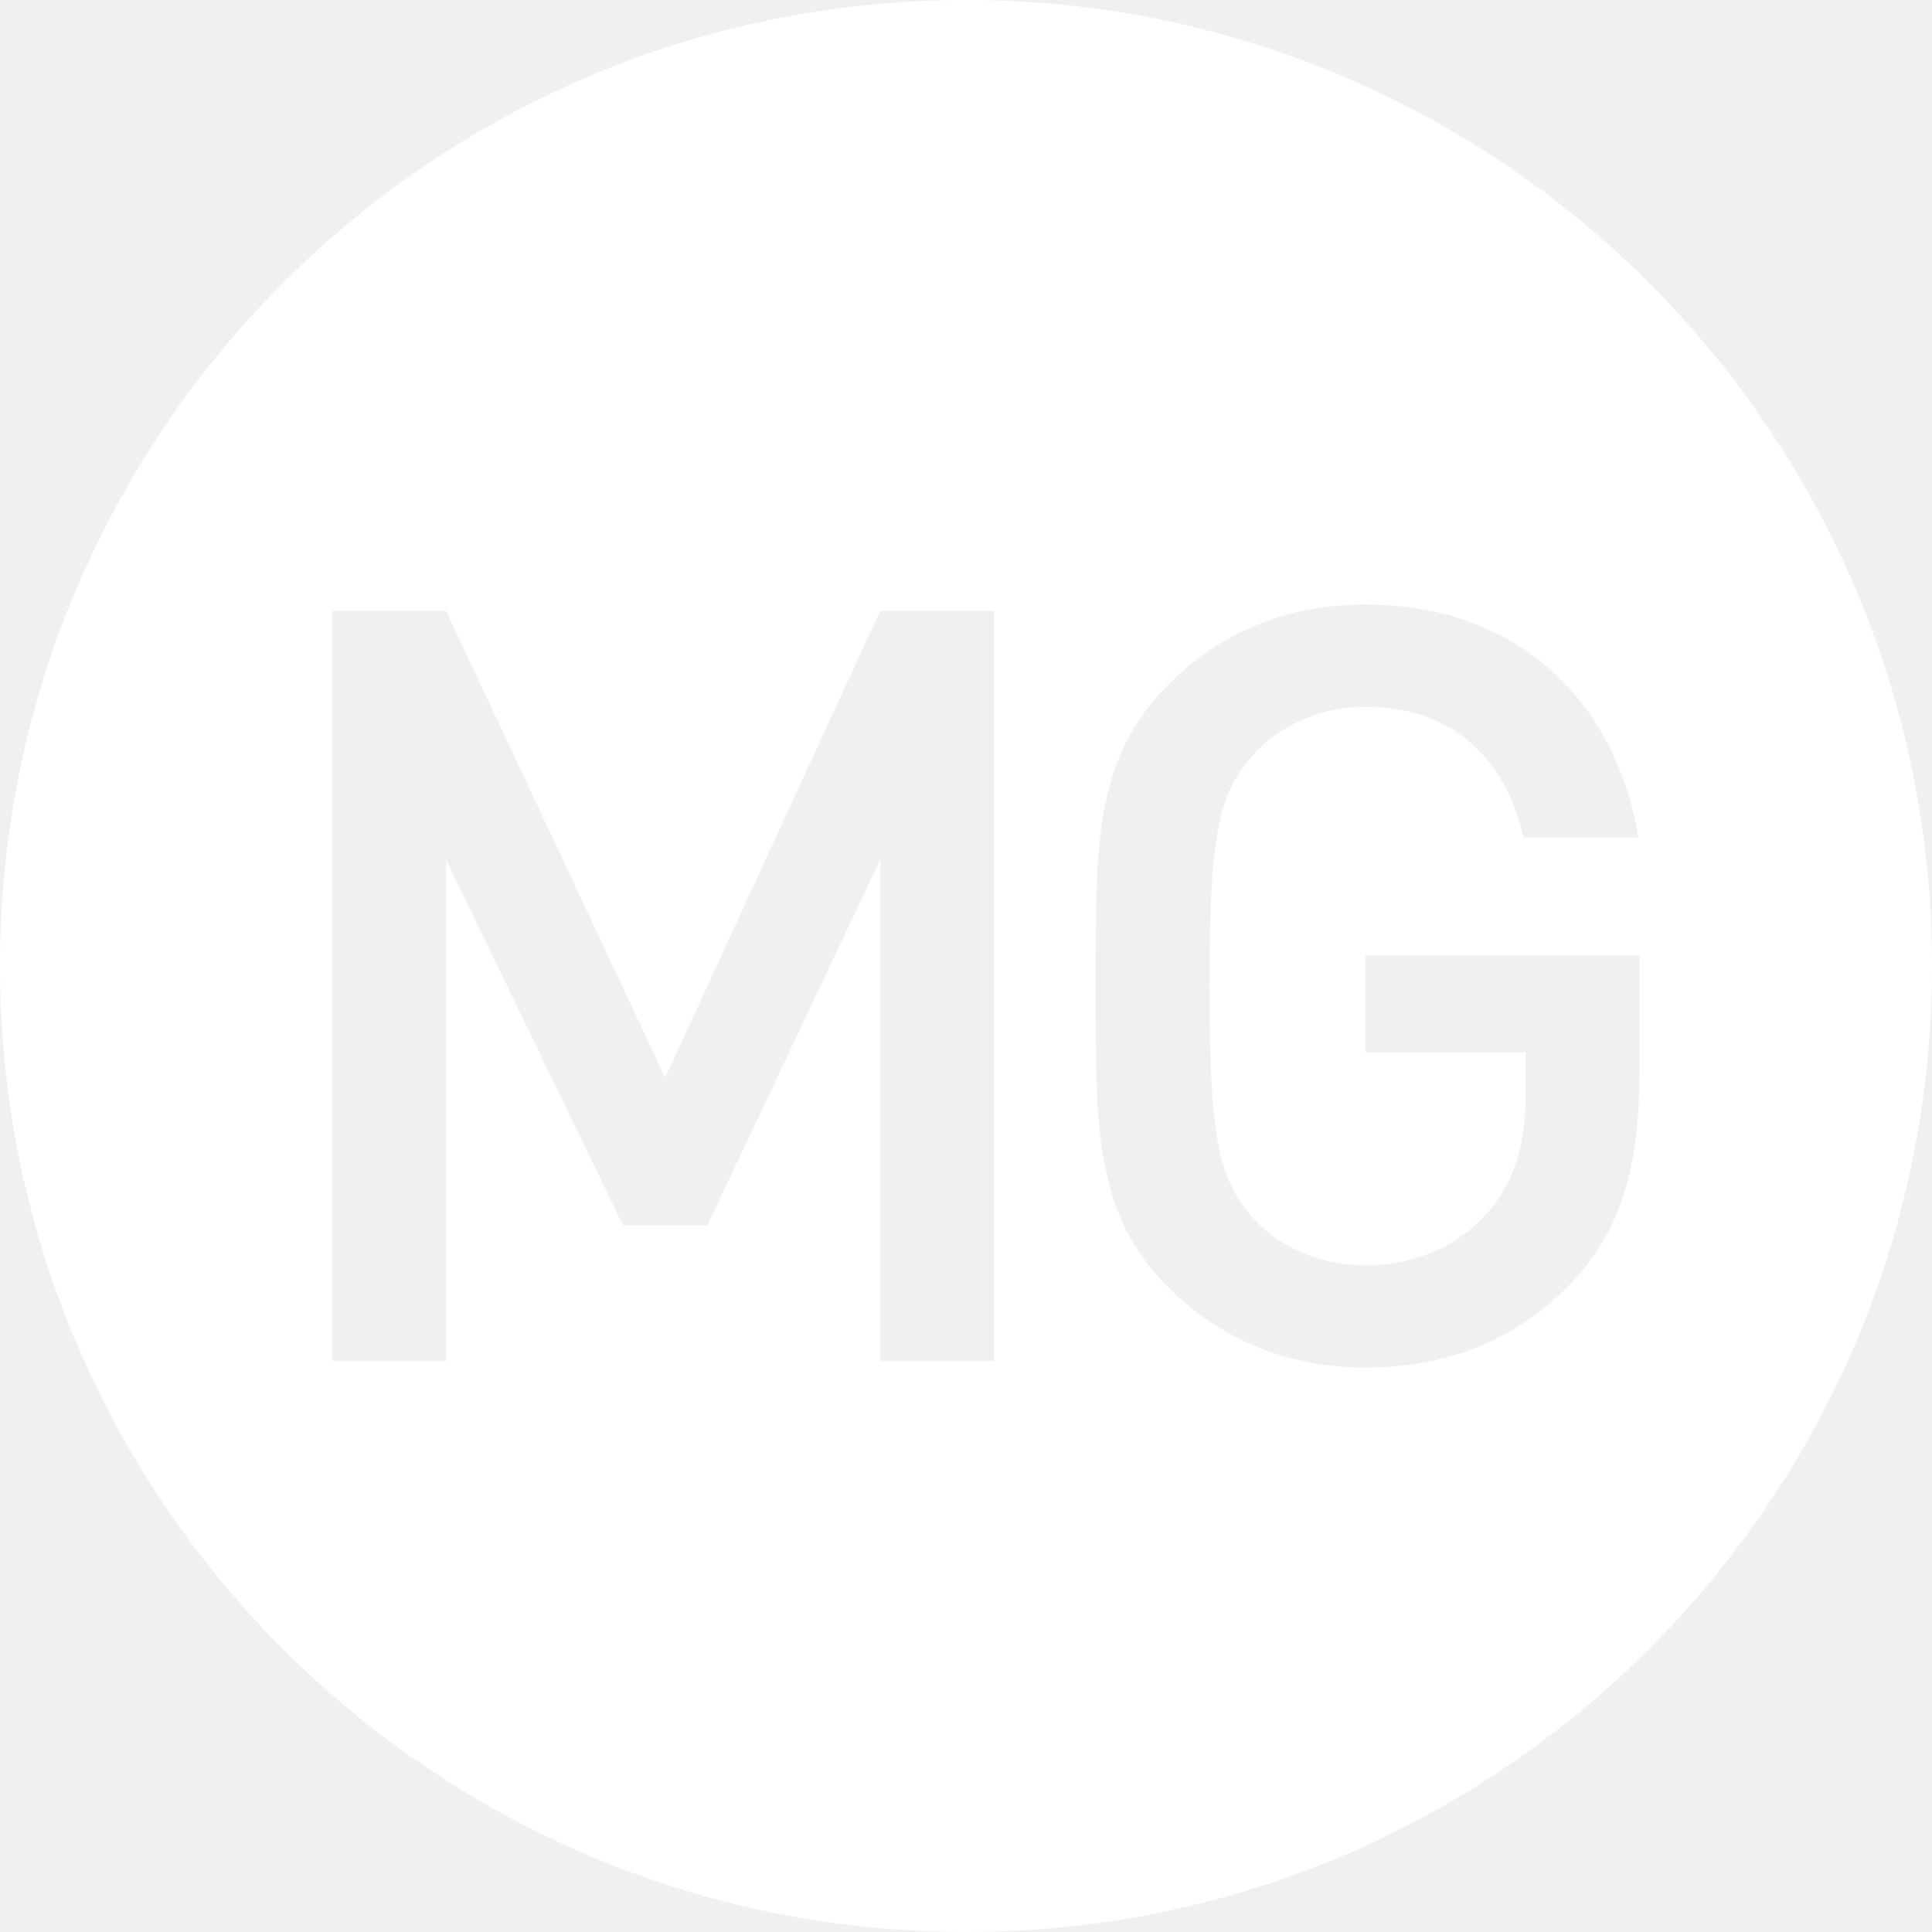
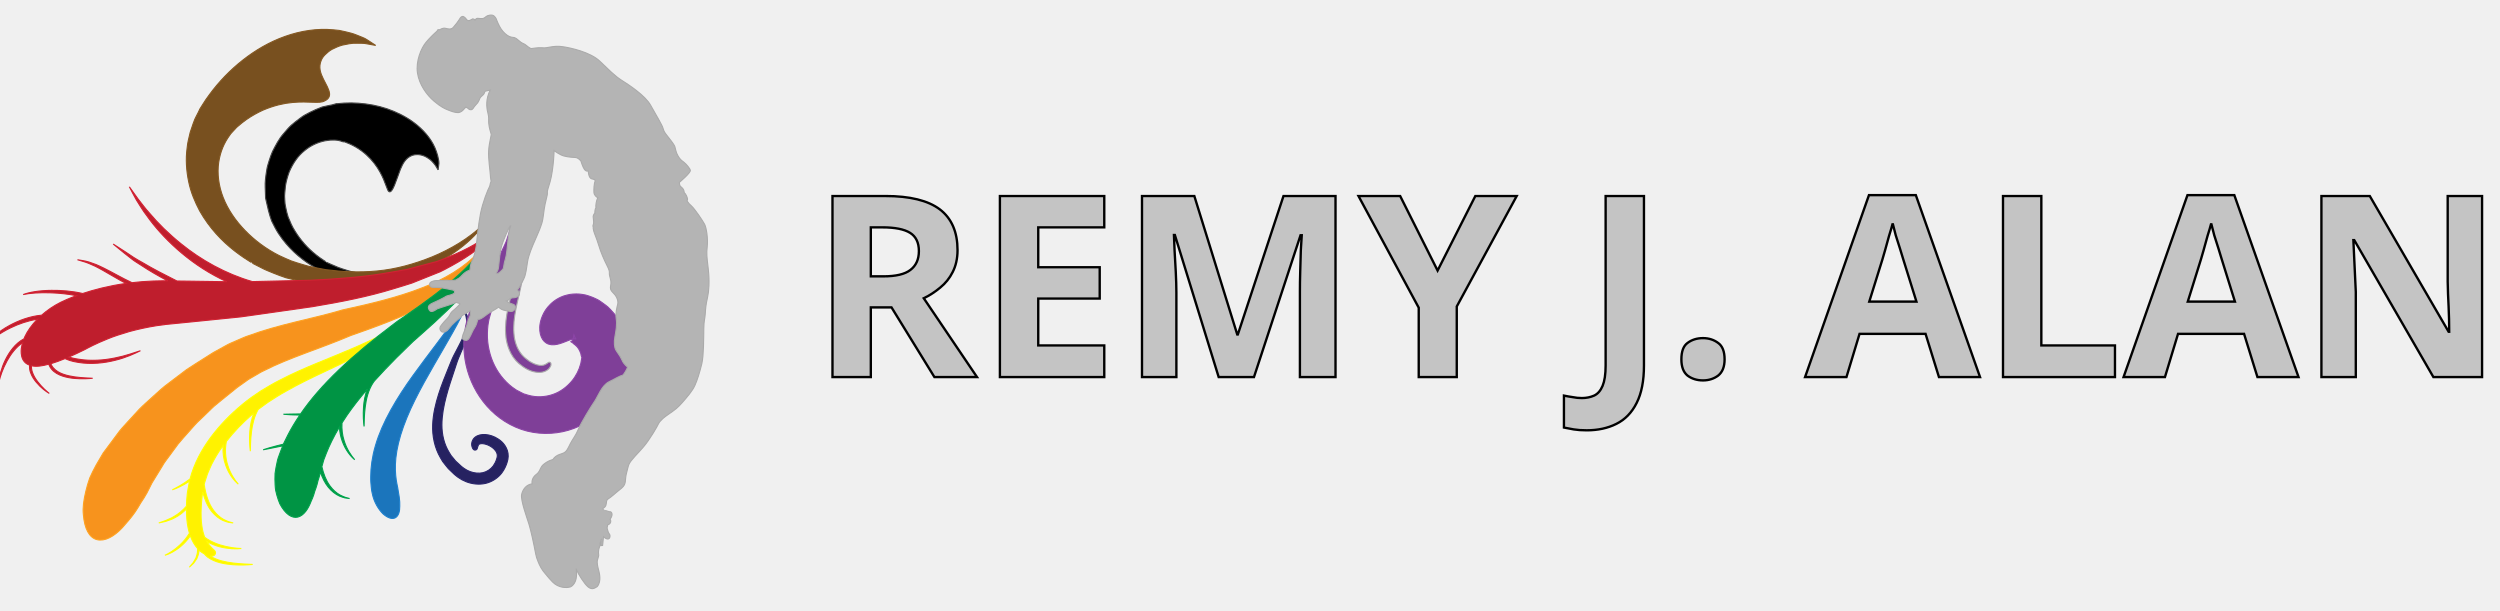
- <svg xmlns="http://www.w3.org/2000/svg" width="48px" height="48px" viewBox="137 220 132 132" version="1.1">
-   <defs />
-   <path d="M203,352 C166.549,352 137,322.451 137,286 C137,249.549 166.549,220 203,220 C239.451,220 269,249.549 269,286 C269,322.451 239.451,352 203,352 Z M204.912,313 L204.912,261.736 L197.136,261.736 L182.448,293.632 L167.472,261.736 L159.696,261.736 L159.696,313 L167.472,313 L167.472,278.728 L179.568,303.712 L185.328,303.712 L197.136,278.728 L197.136,313 L204.912,313 Z M249.012,293.128 L249.012,285.28 L230.292,285.28 L230.292,291.904 L241.236,291.904 L241.236,294.784 C241.236,298.096 240.516,300.688 238.644,302.848 C236.628,305.152 233.676,306.448 230.292,306.448 C227.268,306.448 224.532,305.296 222.732,303.352 C220.212,300.616 219.636,297.664 219.636,287.368 C219.636,277.072 220.212,274.192 222.732,271.456 C224.532,269.512 227.268,268.288 230.292,268.288 C236.052,268.288 239.796,271.6 241.092,277.216 L248.94,277.216 C247.5,268.432 241.164,261.304 230.292,261.304 C224.82,261.304 220.356,263.248 216.828,266.776 C211.788,271.816 211.86,277.504 211.86,287.368 C211.86,297.232 211.788,302.92 216.828,307.96 C220.356,311.488 224.964,313.432 230.292,313.432 C235.692,313.432 240.516,311.704 244.404,307.6 C247.788,304 249.012,299.752 249.012,293.128 Z" id="logo" stroke="none" fill="#FFFFFF" fill-rule="evenodd" />
+ <svg xmlns="http://www.w3.org/2000/svg" width="172" height="42" version="1.1" viewBox="0 0 168.4 41.13">
+   <g transform="translate(-48.55 -62.64)">
+     <g stroke="#aaa" stroke-width=".075">
+       <g transform="matrix(1.312 0 0 1.312 -78.84 -21.82)" fill="#c4c4c4" font-family="'DM Sans'" letter-spacing="0px" word-spacing="0px">
+         <text x="138.661" y="83.738" font-size="13.03px" font-weight="500" stroke="#000000" stroke-width=".122" style="line-height:1.05" xml:space="preserve">
+           <tspan x="138.661" y="83.738" rotate="0 0 0 0 0 0 0 0 0 0 0 0 0" fill="#c4c4c4" font-family="'DM Sans'" font-size="13.03px" font-weight="bold" stroke="#000000" stroke-width=".122">REMY J. ALAN</tspan>
+         </text>
+         <text x="131.916" y="82.239" font-size="4.896px" stroke-width=".069" style="line-height:1.25" xml:space="preserve">
+           <tspan x="131.916" y="82.239" fill="#c4c4c4" stroke-width=".069" />
+         </text>
+       </g>
+       <g transform="translate(-35.25)">
+         <path d="m123.7 83.67c-0.011-0.022-0.018-0.042-0.023-0.061 4e-3 0.048 0.031 0.078 0.023 0.061" fill="#4c4d4f" stroke="none" />
+         <path d="m127.1 83.93c-0.028-0.002 0.108-0.029 0.318-0.221 0.209-0.19 0.33-0.309 0.496-0.474 0.165-0.166 0.51-0.499 0.597-0.529 0.086-0.03 0.333-0.13 0.484-0.104 0.151 0.026 0.433 0.003 0.507-0.017 0.074-0.019-8e-3 0.053-0.119 0.095-0.112 0.044-0.284 0.046-0.53 0.067-0.246 0.021-0.432 0.084-0.554 0.194-0.122 0.11-0.049 0.092-0.301 0.337-0.253 0.246-0.78 0.656-0.896 0.651" fill="#4c4d4f" stroke="none" />
+         <g>
+           <g stroke-width=".075">
+             <path d="m117.6 94.49c-0.269 0.356-0.675 0.619-1.113 0.72-0.44 0.096-0.894 0.042-1.292-0.113-0.1-0.04-0.194-0.089-0.29-0.134-0.089-0.055-0.181-0.109-0.267-0.168-0.087-0.069-0.156-0.115-0.255-0.204l-0.197-0.189-0.197-0.189-0.194-0.239-0.189-0.241-0.151-0.256c-0.401-0.684-0.55-1.48-0.522-2.214 0.029-0.737 0.2-1.424 0.399-2.059 0.202-0.637 0.443-1.224 0.668-1.78 0.056-0.138 0.112-0.275 0.167-0.41 0.03-0.072 0.048-0.125 0.088-0.21l0.092-0.194c0.13-0.264 0.261-0.501 0.382-0.735 0.244-0.464 0.436-0.906 0.485-1.335 0.047-0.427-0.07-0.822-0.248-1.121 0.221 0.266 0.402 0.661 0.404 1.129-3.6e-4 0.467-0.163 0.961-0.37 1.452-0.105 0.248-0.211 0.499-0.318 0.753l-0.078 0.199c-0.019 0.046-0.044 0.132-0.066 0.195-0.046 0.14-0.092 0.281-0.139 0.423-0.188 0.568-0.392 1.161-0.555 1.781-0.162 0.619-0.29 1.269-0.29 1.922 3.6e-4 0.652 0.15 1.3 0.492 1.854l0.128 0.208 0.151 0.181 0.149 0.183 0.2 0.184 0.2 0.186 0.175 0.133 0.199 0.121c0.07 0.03 0.139 0.066 0.209 0.093 0.284 0.106 0.587 0.133 0.864 0.072 0.274-0.069 0.515-0.225 0.688-0.449 0.112-0.168 0.168-0.259 0.239-0.487 0.05-0.142 0.05-0.244 0.019-0.35-0.057-0.211-0.259-0.39-0.444-0.497-0.189-0.112-0.376-0.16-0.512-0.174-0.14-0.009-0.204 0.015-0.239 0.031-0.035 0.02-0.071 0.07-0.084 0.128-0.016 0.056-0.036 0.09-0.044 0.141-0.023 0.089-0.066 0.114-0.116 0.127-0.049 0.013-0.1 0.012-0.163-0.054-0.03-0.026-0.068-0.105-0.091-0.206-0.023-0.097-0.035-0.267 0.088-0.461 0.064-0.092 0.161-0.176 0.275-0.23 0.113-0.052 0.237-0.081 0.367-0.09 0.257-0.012 0.54 0.038 0.839 0.184 0.286 0.15 0.644 0.385 0.818 0.884 0.086 0.243 0.078 0.552-0.014 0.804-0.045 0.171-0.184 0.485-0.347 0.699" fill="#262261" stroke="#2a256b" />
+             <path d="m117.7 75.62s-1e-3 0.112-3e-3 0.324c-7.1e-4 0.105-2e-3 0.236-3e-3 0.39-7e-4 0.077-1e-3 0.16-2e-3 0.248-4e-3 0.088-0.024 0.182-0.036 0.281-0.029 0.201-0.061 0.424-0.096 0.666-0.061 0.236-0.141 0.49-0.22 0.766-0.083 0.275-0.233 0.543-0.36 0.843-0.148 0.288-0.343 0.572-0.537 0.876-0.854 1.158-2.213 2.255-3.829 3.087-1.61 0.86-3.445 1.535-5.294 2.177l0.068-0.022c-2.03 0.866-4.125 1.484-5.829 2.359-0.223 0.098-0.413 0.229-0.616 0.342-0.197 0.12-0.407 0.221-0.579 0.358-0.179 0.128-0.357 0.255-0.534 0.381l-0.066 0.047-0.017 0.012c-0.018 0.012 0.021-0.015 0.015-0.011l-4e-3 0.004-9e-3 0.007-0.036 0.029-0.145 0.117-0.286 0.231c-0.376 0.307-0.762 0.608-1.107 0.902-0.303 0.293-0.598 0.578-0.884 0.854-0.292 0.259-0.547 0.567-0.798 0.85-0.247 0.286-0.498 0.547-0.712 0.817-0.203 0.276-0.396 0.538-0.578 0.786-0.181 0.247-0.363 0.469-0.489 0.704-0.278 0.454-0.511 0.836-0.693 1.132-0.153 0.315-0.267 0.54-0.336 0.665-0.131 0.239-0.273 0.466-0.422 0.68-0.127 0.224-0.256 0.439-0.396 0.638-0.277 0.399-0.596 0.741-0.856 1.044-0.555 0.59-1.174 0.927-1.696 0.794-0.522-0.133-0.843-0.743-0.916-1.684-0.055-0.475 0.028-1.003 0.167-1.58 0.07-0.288 0.154-0.588 0.263-0.891 0.129-0.291 0.276-0.589 0.44-0.886 0.085-0.156 0.245-0.427 0.468-0.797 0.254-0.342 0.582-0.782 0.972-1.306 0.185-0.266 0.428-0.515 0.674-0.788 0.248-0.27 0.512-0.557 0.789-0.859 0.286-0.29 0.612-0.567 0.937-0.868 0.329-0.297 0.659-0.611 1.059-0.898 0.386-0.292 0.784-0.594 1.193-0.904 0.399-0.267 0.8-0.512 1.214-0.777l0.311-0.197 0.157-0.099 0.04-0.025 0.039-0.026 0.023-0.013 0.092-0.052c0.246-0.136 0.495-0.273 0.745-0.411 0.248-0.147 0.51-0.242 0.768-0.359 0.26-0.108 0.519-0.237 0.783-0.32 2.114-0.776 4.268-1.128 6.227-1.705l0.069-0.023c1.886-0.41 3.709-0.844 5.308-1.464 1.609-0.596 2.953-1.439 3.873-2.404 0.898-0.979 1.341-2.055 1.494-2.814 0.024-0.095 0.055-0.184 0.07-0.271 0.012-0.087 0.022-0.169 0.032-0.246 0.021-0.152 0.038-0.282 0.051-0.387 0.028-0.21 0.043-0.321 0.043-0.321" fill="#f7931d" stroke="#ffa220" />
+             <path d="m117 73.33s0.062 0.086 0.178 0.249c0.12 0.161 0.287 0.4 0.485 0.724 0.199 0.322 0.423 0.725 0.625 1.222 0.108 0.245 0.183 0.523 0.274 0.813 0.059 0.298 0.145 0.611 0.162 0.949 0.048 0.337 0.028 0.689 0.023 1.057l-7.1e-4 0.035-0.014 0.072-0.013 0.065-0.025 0.13c-0.017 0.087-0.034 0.175-0.051 0.264-0.026 0.174-0.089 0.365-0.147 0.557-0.229 0.769-0.559 1.498-0.89 2.243-0.16 0.372-0.332 0.747-0.467 1.123-0.074 0.188-0.145 0.377-0.196 0.566l-0.086 0.284-0.045 0.155-0.043 0.156c-0.07 0.225-0.078 0.371-0.112 0.551-0.017 0.189-0.042 0.376-0.038 0.566-6e-3 0.378 0.028 0.758 0.116 1.124 0.162 0.734 0.505 1.414 0.974 1.945 0.234 0.265 0.493 0.502 0.782 0.688l0.105 0.072 0.026 0.018 0.013 0.009c0.019 0.012-0.145-0.096-0.071-0.048l9e-3 0.005 0.072 0.038 0.287 0.148c0.047 0.024 0.098 0.052 0.141 0.071l0.097 0.026c0.064 0.018 0.125 0.037 0.186 0.059 0.581 0.17 1.173 0.125 1.68-0.049 0.513-0.175 0.941-0.513 1.255-0.88 0.316-0.371 0.511-0.783 0.609-1.164l0.02-0.071 0.01-0.035 5e-3 -0.017 2e-3 -0.009c-0.048 0.182-0.012 0.047-0.023 0.085l1e-3 -0.006c0.013-0.073 0.025-0.145 0.038-0.216 0.012-0.069 0.023-0.137 0.035-0.204-0.013-0.012-0.022-0.022-0.028-0.031-6e-3 -0.009-8e-3 -0.017-7e-3 -0.025-7.1e-4 -0.012-0.015-0.052-0.019-0.075-0.019-0.054-7e-3 -0.109-0.038-0.156-0.144-0.4-0.357-0.523-0.425-0.581-0.02-0.013-0.038-0.027-0.055-0.043l-0.025-0.025-0.012-0.014c0.036 0.02-0.082-0.047 0.081 0.046l-1e-3 -7.06e-4 -2e-3 -0.001-5e-3 -0.003-0.011-6e-3 -0.021-0.013c-0.053-0.032-0.108-0.066-0.164-0.101-9e-3 -0.005-0.037-0.024-0.03-0.018l0.019 0.011 0.021 0.009c6e-3 0.005 0.03-0.035 0.043-0.051 0.03-0.044 0.057-0.092 0.079-0.141 0.014-0.033 0.021-0.059 0.029-0.091 8e-3 -0.031 0.013-0.064 0.016-0.097l4e-3 -0.049 3e-3 -0.017c5e-3 -0.017 1e-3 -0.069 0-0.07 1e-3 0.012 4e-3 0.019 6e-3 0.022 8e-3 0.042 0.023 0.084 0.04 0.116 0.017 0.034 0.055 0.131 0.091 0.181l0.014 0.022-2e-3 -6e-3c-1e-3 -0.005-4e-3 -0.007-7e-3 -0.007l-0.02-0.009c-0.015-0.006-0.031-0.019-0.056-0.013-0.088-0.012-0.222 0.042-0.356 0.085-0.275 0.103-0.571 0.239-0.841 0.292-0.272 0.056-0.519 0.035-0.717-0.087-0.198-0.123-0.334-0.327-0.402-0.602-0.065-0.276-0.074-0.624 0.077-1.07 0.085-0.225 0.191-0.471 0.418-0.744 0.222-0.265 0.558-0.569 1.081-0.756 0.132-0.041 0.269-0.075 0.41-0.103 0.14-0.024 0.283-0.029 0.429-0.033 0.151-0.007 0.276 0.017 0.416 0.034 0.135 0.016 0.277 0.05 0.426 0.102 0.073 0.024 0.146 0.05 0.219 0.079l0.108 0.044 0.054 0.025c0.06 0.028 0.118 0.055 0.175 0.081l0.021 0.011 0.011 0.005 0.093 0.052 0.066 0.044 0.132 0.091c0.088 0.062 0.176 0.126 0.263 0.192 0.088 0.065 0.205 0.158 0.327 0.299 0.122 0.14 0.287 0.298 0.426 0.512 0.131 0.218 0.309 0.455 0.417 0.752 0.059 0.147 0.124 0.3 0.178 0.463 0.042 0.167 0.083 0.341 0.12 0.523 0.047 0.18 0.043 0.375 0.061 0.573 3e-3 0.103 0.014 0.192 9e-3 0.31-7e-3 0.123-0.018 0.249-0.032 0.375-0.014 0.126-0.032 0.254-0.053 0.382-0.019 0.069-0.039 0.139-0.059 0.211-0.02 0.069-0.04 0.139-0.06 0.21l-0.028 0.106-7e-3 0.018-0.014 0.035-0.028 0.07-0.057 0.142c-0.298 0.761-0.791 1.525-1.483 2.162-0.691 0.632-1.579 1.157-2.609 1.375-1.024 0.22-2.164 0.14-3.171-0.305-2.029-0.882-3.266-2.903-3.46-4.93-0.056-0.506-0.041-1.014 0.028-1.508 0.028-0.248 0.087-0.49 0.141-0.73 0.071-0.242 0.151-0.522 0.233-0.701l0.125-0.297 0.139-0.318c0.088-0.214 0.191-0.412 0.296-0.606 0.2-0.396 0.422-0.755 0.628-1.111 0.421-0.7 0.821-1.371 1.097-2.002 0.07-0.157 0.146-0.307 0.196-0.486 0.051-0.159 0.102-0.314 0.152-0.468 0.043-0.327 0.104-0.647 0.096-0.956 0.048-1.246-0.367-2.263-0.661-2.934-0.153-0.338-0.291-0.599-0.39-0.773-0.095-0.176-0.146-0.27-0.146-0.27" fill="#7f3f98" stroke="#8c45a7" />
+             <path d="m113.3 74.09c-0.061-0.11-0.122-0.213-0.182-0.308-0.066-0.098-0.164-0.199-0.242-0.284-0.079-0.091-0.169-0.148-0.252-0.203-0.085-0.052-0.16-0.105-0.242-0.136-0.324-0.134-0.6-0.123-0.814-0.056-0.441 0.16-0.644 0.543-0.808 0.938-0.305 0.8-0.525 1.613-0.76 1.517-0.14-0.045-0.214-0.616-0.629-1.353-0.206-0.365-0.497-0.77-0.905-1.137-0.204-0.185-0.437-0.36-0.701-0.515-0.132-0.075-0.274-0.155-0.422-0.217l-0.229-0.093-0.12-0.044-4e-3 -0.001c-0.017 0.004 0.031-0.01-0.038 0.008l-8e-3 -0.002-0.015-0.004-0.03-0.008-0.06-0.014c-0.537-0.228-1.669-0.114-2.526 0.599-0.452 0.351-0.804 0.873-1.052 1.46-0.106 0.291-0.195 0.605-0.247 0.922-0.019 0.157-0.034 0.317-0.046 0.48l-8e-3 0.123-3e-3 0.047-3.5e-4 0.008 1e-3 0.089 2e-3 0.046 0.01 0.185 0.013 0.187 5e-3 0.05 0.014 0.081 0.03 0.163c0.043 0.212 0.098 0.454 0.163 0.642 0.129 0.326 0.272 0.659 0.46 0.948 0.365 0.596 0.826 1.132 1.417 1.602 0.138 0.121 0.309 0.229 0.467 0.339l0.122 0.08 0.031 0.02c0.025 0.024-0.047-0.045 0.06 0.053l7e-3 0.003 0.015 0.007 0.059 0.027c0.078 0.035 0.157 0.07 0.237 0.106 0.159 0.068 0.324 0.138 0.491 0.21 0.182 0.07 0.386 0.134 0.578 0.194 0.767 0.255 1.615 0.295 2.417 0.198-0.174 0.074-0.381 0.145-0.625 0.208-0.121 0.031-0.252 0.061-0.393 0.087-0.14 0.027-0.277 0.026-0.429 0.034-0.151 0.006-0.31 0.007-0.477 0.003-0.169-7.05e-4 -0.343-0.011-0.521-0.048-0.18-0.031-0.368-0.07-0.564-0.117l-0.3-0.076-0.263-0.073c-0.172-0.053-0.346-0.105-0.522-0.158l-0.133-0.043-0.033-0.011-0.017-0.006c-0.182-0.169-0.054-0.048-0.095-0.087l-5e-3 -0.003-0.01-0.005-0.076-0.042-0.309-0.18c-0.413-0.252-0.803-0.546-1.178-0.898-0.376-0.35-0.732-0.76-1.06-1.258-0.166-0.247-0.312-0.55-0.459-0.842-0.08-0.22-0.153-0.454-0.214-0.692-0.031-0.119-0.059-0.239-0.085-0.36l-0.044-0.191-0.037-0.162-0.027-0.122-4e-3 -0.02-2e-3 -0.01-1e-3 -0.005c3e-3 0.13-5e-3 -0.181-4e-3 -0.153-0.01-0.18-0.017-0.363-0.019-0.547-0.02-0.359 0.037-0.768 0.103-1.169 0.024-0.197 0.095-0.413 0.16-0.623 0.071-0.212 0.133-0.42 0.23-0.63 0.217-0.42 0.427-0.847 0.761-1.22 0.159-0.188 0.32-0.381 0.499-0.546 0.184-0.158 0.377-0.311 0.574-0.457 0.101-0.073 0.192-0.144 0.305-0.213 0.122-0.069 0.247-0.136 0.372-0.199 0.253-0.127 0.513-0.241 0.774-0.34 0.081-0.032 0.095-0.031 0.126-0.039l0.088-0.02 0.177-0.039 0.178-0.037 0.089-0.017 0.022-0.004 0.011-0.002 6e-3 -0.001c-0.059 0.017 0.533-0.147 0.286-0.079l0.061-0.006c0.328-0.039 0.655-0.056 0.978-0.055 1.287 0.022 2.589 0.304 3.802 1.046 0.597 0.37 1.166 0.865 1.569 1.489 0.205 0.312 0.345 0.646 0.445 1.004 0.045 0.188 0.093 0.386 0.088 0.54-0.018 0.144-0.036 0.29-0.055 0.439" stroke="#444" />
+             <path d="m109.1 65.7c-0.221-0.044-0.43-0.081-0.63-0.114-0.192-0.042-0.419-0.026-0.607-0.034-0.391-0.021-0.717 0.068-1.003 0.123-0.283 0.076-0.517 0.192-0.712 0.288-0.193 0.109-0.341 0.243-0.459 0.358-0.237 0.228-0.328 0.495-0.353 0.717-0.023 0.228 0.027 0.439 0.103 0.638 0.156 0.398 0.402 0.757 0.498 1.058 0.05 0.149 0.067 0.283 0.029 0.392-0.038 0.121-0.128 0.228-0.31 0.311-0.353 0.21-1.046-0.001-2.184 0.109-0.569 0.051-1.229 0.198-1.972 0.514-0.36 0.167-0.747 0.372-1.131 0.644-0.199 0.133-0.379 0.292-0.578 0.458l-0.074 0.064c-0.034 0.047-0.048 0.053-0.072 0.081l-0.133 0.141c-0.088 0.099-0.181 0.183-0.262 0.313-0.359 0.492-0.627 1.084-0.735 1.824-0.105 0.731-9e-3 1.574 0.307 2.375 0.316 0.8 0.83 1.553 1.472 2.213 0.641 0.661 1.415 1.245 2.299 1.688 0.263 0.124 0.532 0.244 0.808 0.359 0.259 0.094 0.501 0.162 0.76 0.242 0.513 0.171 1.039 0.242 1.582 0.349 1.087 0.142 2.237 0.203 3.454 0.086 1.233-0.114 2.481-0.455 3.709-0.952 1.224-0.507 2.451-1.223 3.463-2.19-0.658 0.979-2.192 2.345-4.618 3.255-0.156 0.057-0.314 0.114-0.472 0.172-0.146 0.049-0.294 0.099-0.443 0.15l-0.224 0.074-0.113 0.037-0.057 0.018c0.014-3.53e-4 -0.143 0.01-0.08 0.006l-8e-3 0.002-0.016 0.004-0.033 0.007c-0.176 0.036-0.354 0.073-0.533 0.109-0.18 0.035-0.366 0.074-0.551 0.103-0.184 0.023-0.369 0.045-0.556 0.068-0.189 0.02-0.38 0.042-0.572 0.062-0.192 0.009-0.385 0.018-0.58 0.026-0.392 0.018-0.793 0.028-1.202 0.002-0.409-0.016-0.826-0.035-1.256-0.1-0.215-0.03-0.432-0.059-0.649-0.089-0.218-0.029-0.445-0.092-0.67-0.141-0.227-0.055-0.455-0.11-0.684-0.166-0.266-0.087-0.552-0.197-0.828-0.306l-0.418-0.172-0.203-0.088-0.132-0.066c-0.176-0.09-0.352-0.18-0.529-0.27l-0.067-0.034-0.033-0.017-0.017-0.009-8e-3 -0.004c-0.049-0.032 0.1 0.066-0.113-0.073l-0.161-0.102-0.322-0.208c-0.215-0.14-0.428-0.306-0.641-0.464-0.844-0.662-1.685-1.527-2.345-2.693-0.316-0.598-0.597-1.251-0.745-1.983-0.15-0.722-0.204-1.497-0.103-2.234 0.031-0.376 0.128-0.723 0.211-1.078 0.059-0.194 0.128-0.395 0.199-0.589l0.111-0.29c0.034-0.08 0.051-0.105 0.078-0.161l0.149-0.289 0.018-0.036 5e-3 -0.009c0.174-0.375 0.052-0.11 0.092-0.197l0.014-0.022 0.055-0.088 0.11-0.175c0.146-0.235 0.298-0.465 0.463-0.68 0.644-0.877 1.394-1.654 2.245-2.323 0.849-0.667 1.803-1.228 2.849-1.599 1.04-0.372 2.173-0.55 3.258-0.445l0.4 0.041c0.134 0.025 0.266 0.056 0.396 0.086 0.26 0.062 0.507 0.117 0.77 0.227l0.374 0.15c0.123 0.05 0.24 0.101 0.331 0.168 0.192 0.126 0.386 0.253 0.582 0.381" fill="#78501f" stroke="#845822" />
+           </g>
+           <g stroke-width=".075">
+             <path d="m92.5 75.23c0.136 0.26 0.288 0.564 0.476 0.892 0.205 0.317 0.41 0.684 0.688 1.04 0.521 0.738 1.211 1.52 2.05 2.264 0.838 0.745 1.832 1.448 2.947 2.003 0.132 0.066 0.266 0.131 0.402 0.192-0.861-0.013-1.703-0.026-2.507-0.037-0.291-0.004-0.57-0.007-0.851-0.011-0.81-0.405-1.616-0.818-2.31-1.234-0.212-0.125-0.427-0.229-0.612-0.357-0.171-0.115-0.348-0.234-0.53-0.355-0.332-0.221-0.62-0.407-0.845-0.545 0.199 0.17 0.465 0.386 0.779 0.636 0.174 0.137 0.343 0.27 0.507 0.398 0.179 0.141 0.388 0.257 0.595 0.394 0.539 0.362 1.158 0.716 1.797 1.055-0.109-0.001-0.219-0.003-0.326-0.005-0.217 5e-3 -0.431 0.01-0.641 0.014-0.507 0.017-0.987 0.058-1.445 0.112-0.663-0.305-1.307-0.691-1.906-0.984-0.177-0.082-0.344-0.169-0.511-0.236-0.153-0.054-0.313-0.111-0.479-0.17-0.303-0.094-0.577-0.117-0.777-0.157 0.196 0.071 0.46 0.123 0.748 0.24 0.158 0.07 0.31 0.137 0.456 0.202 0.159 0.075 0.319 0.171 0.489 0.261 0.49 0.269 1.015 0.604 1.58 0.894-1.183 0.166-2.169 0.429-2.922 0.679-0.715-0.167-1.447-0.218-2.097-0.211-0.815 0.006-1.51 0.125-1.913 0.282 0.42-0.092 1.108-0.152 1.91-0.117 0.528 0.02 1.11 0.078 1.685 0.191-0.51 0.187-0.886 0.356-1.068 0.449-0.481 0.24-0.911 0.539-1.281 0.866-0.795 0.072-1.555 0.361-2.169 0.697-0.757 0.411-1.306 0.923-1.566 1.292 0.314-0.324 0.887-0.774 1.646-1.139 0.531-0.256 1.156-0.481 1.802-0.578-0.377 0.384-0.67 0.794-0.849 1.186-0.02 0.046-0.035 0.089-0.053 0.134-0.602 0.316-1.001 0.907-1.256 1.423-0.284 0.58-0.404 1.124-0.428 1.461 0.076-0.329 0.238-0.85 0.544-1.401 0.243-0.438 0.588-0.919 1.048-1.221-0.081 0.264-0.117 0.506-0.095 0.72 0.025 0.311 0.144 0.539 0.344 0.683 0.067 0.047 0.141 0.081 0.218 0.11-0.016 0.177 0.011 0.357 0.071 0.514 0.093 0.256 0.241 0.472 0.396 0.655 0.309 0.368 0.644 0.609 0.86 0.736-0.194-0.158-0.503-0.423-0.785-0.796-0.141-0.185-0.275-0.399-0.354-0.636-0.048-0.139-0.069-0.287-0.059-0.431 0.333 0.077 0.736 0.011 1.167-0.107 0.011 0.039 0.024 0.078 0.049 0.119 0.031 0.07 0.074 0.146 0.141 0.219 0.195 0.234 0.473 0.375 0.744 0.465 0.273 0.089 0.548 0.134 0.804 0.157 0.512 0.043 0.949 0.015 1.218-0.011-0.27-0.015-0.706-0.024-1.206-0.092-0.486-0.075-1.095-0.201-1.448-0.611-0.059-0.064-0.095-0.128-0.124-0.188-0.02-0.031-0.033-0.062-0.043-0.09 0.005-0.001 0.009-0.002 0.014-0.004 0.296-0.089 0.613-0.206 0.946-0.342 0.148 0.063 0.387 0.183 0.906 0.259 0.854 0.139 1.742 0.042 2.48-0.148 0.743-0.18 1.332-0.465 1.692-0.64-0.385 0.118-0.989 0.351-1.726 0.491-0.731 0.15-1.596 0.218-2.407 0.086-0.317-0.044-0.537-0.104-0.7-0.15 0.342-0.147 0.7-0.312 1.08-0.503 0.207-0.112 0.731-0.396 1.554-0.726 0.409-0.171 0.903-0.327 1.458-0.492 0.562-0.151 1.187-0.292 1.843-0.395 0.093-0.012 0.188-0.024 0.283-0.037l0.143-0.019 0.072-0.009 0.054-0.008 9e-3 -1e-3c0.018-0.001-0.12 0.006-0.057 0.002 0.197-0.019 0.397-0.039 0.599-0.059 0.404-0.04 0.82-0.082 1.244-0.124 0.845-0.086 1.728-0.175 2.636-0.267 0.226-0.023 0.454-0.047 0.682-0.07 0.225-0.031 0.452-0.063 0.679-0.095 0.454-0.065 0.913-0.13 1.374-0.196 0.921-0.132 1.852-0.265 2.78-0.397 1.91-0.32 3.722-0.672 5.439-1.202 0.425-0.131 0.847-0.253 1.247-0.385 0.385-0.154 0.761-0.304 1.127-0.451 0.182-0.073 0.363-0.146 0.54-0.216l0.132-0.053 0.09-0.035 0.065-0.033c0.086-0.043 0.172-0.086 0.256-0.128 0.336-0.172 0.652-0.352 0.952-0.527 1.195-0.711 2.102-1.455 2.593-2.102 0.249-0.32 0.372-0.619 0.438-0.822 0.045-0.207 0.059-0.319 0.059-0.319s-0.027 0.11-0.098 0.308c-0.09 0.188-0.239 0.456-0.516 0.733-0.543 0.558-1.5 1.164-2.732 1.706-0.309 0.133-0.633 0.268-0.974 0.392-0.085 0.031-0.172 0.061-0.258 0.092l-0.065 0.023c-8e-3 0.003 0.04-0.015 0.015-0.006l-9e-3 0.002-0.018 0.005-0.034 0.009-0.138 0.036c-0.185 0.049-0.372 0.099-0.563 0.149-0.381 0.101-0.773 0.205-1.174 0.312-0.4 0.079-0.807 0.142-1.219 0.215-1.635 0.298-3.504 0.434-5.307 0.518-0.937 0.022-1.877 0.044-2.807 0.065-0.368 0.009-0.734 0.018-1.098 0.026-1.801-0.518-3.47-1.462-4.781-2.527-0.849-0.68-1.572-1.397-2.144-2.077-0.302-0.327-0.537-0.667-0.775-0.958-0.2-0.28-0.396-0.552-0.586-0.819z" fill="#bf1e2d" stroke="#d22132" />
+             <path d="m112.6 83.03c-0.693 0.659-1.673 1.417-2.943 2.09-1.27 0.677-2.801 1.285-4.466 1.968-0.831 0.343-1.695 0.717-2.556 1.166-0.435 0.217-0.858 0.473-1.287 0.733-0.212 0.145-0.426 0.29-0.639 0.436-0.213 0.147-0.39 0.304-0.588 0.457-0.799 0.66-1.52 1.393-2.151 2.241-0.608 0.829-1.101 1.727-1.386 2.791-0.462 0.352-0.937 0.601-1.193 0.73 0.254-0.082 0.705-0.277 1.157-0.582-0.026 0.139-0.051 0.277-0.075 0.409-0.013 0.075-0.027 0.148-0.04 0.221l-0.02 0.108-8e-3 0.061-3e-3 0.028-6e-3 0.055c-0.03 0.281-0.046 0.549-0.052 0.802-0.248 0.283-0.534 0.525-0.83 0.69-0.098 0.065-0.199 0.116-0.299 0.156-0.099 0.043-0.191 0.089-0.28 0.125-0.14 0.048-0.293 0.102-0.456 0.159 0.17-0.038 0.329-0.075 0.474-0.108 0.092-0.029 0.19-0.068 0.293-0.105 0.105-0.034 0.211-0.081 0.316-0.142 0.275-0.136 0.542-0.344 0.781-0.587-2e-3 0.468 0.034 0.889 0.109 1.258 0.026 0.133 0.059 0.256 0.095 0.375-0.178 0.298-0.402 0.565-0.63 0.78-0.377 0.364-0.77 0.594-1.027 0.708 0.272-0.073 0.694-0.275 1.1-0.628 0.218-0.187 0.433-0.419 0.613-0.685 0.132 0.365 0.31 0.655 0.498 0.865-3e-3 0.177-0.022 0.349-0.079 0.503-0.013 0.042-0.027 0.086-0.042 0.131-0.021 0.036-0.043 0.074-0.066 0.114-0.045 0.073-0.08 0.148-0.127 0.209-0.076 0.09-0.16 0.189-0.25 0.295 0.102-0.097 0.198-0.186 0.285-0.268 0.052-0.058 0.094-0.132 0.145-0.205 0.026-0.04 0.052-0.078 0.076-0.115 0.018-0.047 0.035-0.091 0.051-0.134 0.057-0.133 0.087-0.279 0.101-0.431 0.051 0.049 0.102 0.093 0.153 0.129 0.075 0.05 0.138 0.094 0.203 0.13 0.058 0.069 0.127 0.14 0.218 0.212 0.525 0.379 1.183 0.469 1.727 0.514 0.551 0.038 1.02 8e-3 1.31-0.021-0.291-0.017-0.759-0.025-1.3-0.09-0.503-0.065-1.097-0.172-1.561-0.474 0.062 5e-3 0.107-5e-3 0.15-5e-3 0.124-0.019 0.165-0.075 0.19-0.142 0.025-0.065 0.029-0.135-0.052-0.229-0.021-0.024-0.047-0.05-0.079-0.076-0.035-0.026-0.073-0.057-0.096-0.092-0.028-0.034-0.06-0.069-0.097-0.103-0.036-0.037-0.075-0.096-0.122-0.147-0.041-0.051-0.083-0.113-0.124-0.182 0.278 0.159 0.569 0.269 0.847 0.345 0.61 0.156 1.151 0.165 1.477 0.123-0.329-9e-3 -0.857-0.063-1.442-0.244-0.29-0.094-0.593-0.223-0.871-0.403-0.053-0.034-0.104-0.072-0.154-0.111-0.082-0.206-0.154-0.468-0.198-0.803-0.044-0.336-0.06-0.741-0.037-1.215 0.011-0.238 0.032-0.492 0.064-0.765l6e-3 -0.052 3e-3 -0.026 1e-3 -0.013 0.017-0.088c5e-3 -0.027 0.01-0.054 0.015-0.082 0.123 0.492 0.32 0.957 0.613 1.316 0.224 0.274 0.49 0.478 0.75 0.596 0.131 0.055 0.258 0.095 0.372 0.125 0.101 0.014 0.205 0.029 0.313 0.044-0.104-0.029-0.204-0.056-0.302-0.084-0.108-0.042-0.227-0.092-0.347-0.155-0.239-0.134-0.476-0.343-0.674-0.611-0.343-0.465-0.537-1.1-0.629-1.741 6e-3 -0.031 0.011-0.06 0.017-0.091l0.205-0.631c0.079-0.212 0.188-0.425 0.279-0.639 0.213-0.418 0.453-0.827 0.736-1.212 0.012-0.017 0.027-0.034 0.039-0.051-0.039 0.471 0.031 0.942 0.177 1.335 0.216 0.615 0.584 1.051 0.844 1.265-0.224-0.252-0.543-0.703-0.721-1.304-0.148-0.473-0.191-1.041-0.081-1.579 0.503-0.641 1.08-1.243 1.683-1.766 0.058-0.047 0.115-0.097 0.172-0.146-0.172 0.418-0.248 0.867-0.277 1.262-0.041 0.553-4.5e-4 1.023 0.035 1.312 0.01-0.291 8e-3 -0.761 0.076-1.301 0.059-0.484 0.183-1.037 0.448-1.504 0.037-0.029 0.073-0.061 0.11-0.088l0.561-0.406c0.395-0.254 0.788-0.513 1.198-0.736 0.811-0.462 1.638-0.864 2.447-1.246 1.616-0.759 3.142-1.483 4.378-2.283 1.24-0.797 2.155-1.686 2.735-2.441z" fill="#fff200" stroke="#ff0" />
+             <path d="m117.2 73.44s0.061 0.372 0.17 1.027c0.092 0.649 0.249 1.61 0.039 2.687-0.013 0.137-0.064 0.268-0.108 0.403-0.044 0.134-0.088 0.271-0.134 0.409-0.131 0.264-0.259 0.539-0.418 0.807-0.184 0.255-0.356 0.539-0.558 0.785-0.224 0.258-0.442 0.563-0.687 0.796-0.942 1.002-2.143 1.957-3.397 2.852l-0.955 0.671-0.483 0.333-0.12 0.083-0.03 0.021-0.059 0.047-0.059 0.044-0.234 0.177c-0.618 0.463-1.252 0.969-1.842 1.457-1.189 0.987-2.275 2.013-3.16 3.033-0.429 0.491-0.806 0.983-1.131 1.456-0.475 0.019-0.93 4e-3 -1.158 0.022 0.217 0.016 0.652 0.056 1.109 0.049-0.326 0.48-0.598 0.941-0.812 1.359-0.107 0.216-0.205 0.413-0.294 0.593-3e-3 0.007-4e-3 0.011-7e-3 0.018-0.14 0.034-0.283 0.069-0.414 0.1-0.401 0.098-0.739 0.208-0.947 0.275 0.218-0.034 0.56-0.116 0.966-0.193 0.111-0.021 0.235-0.048 0.353-0.072-0.053 0.138-0.106 0.275-0.149 0.389-0.117 0.304-0.197 0.53-0.22 0.67-0.062 0.273-0.112 0.542-0.147 0.802-0.015 0.267-8e-3 0.528 5e-3 0.773 9e-3 0.122 0.014 0.241 0.034 0.356 0.025 0.116 0.053 0.228 0.082 0.334 0.06 0.214 0.128 0.409 0.202 0.581 0.36 0.688 0.813 0.994 1.208 0.894 0.404-0.1 0.7-0.542 0.9-1.073 0.065-0.136 0.123-0.278 0.172-0.426 0.024-0.074 0.046-0.149 0.066-0.226 0.031-0.084 0.059-0.163 0.086-0.236 0.057-0.16 0.098-0.325 0.138-0.497 0.061-0.172 0.112-0.349 0.152-0.535 1e-3 -0.012 8e-3 -0.033 0.011-0.047 0.123 0.383 0.296 0.74 0.531 1.027 0.224 0.274 0.49 0.478 0.75 0.596 0.131 0.055 0.258 0.094 0.372 0.124 0.101 0.014 0.205 0.029 0.313 0.044-0.104-0.029-0.204-0.056-0.302-0.084-0.108-0.042-0.226-0.091-0.347-0.154-0.239-0.134-0.476-0.343-0.674-0.612-0.264-0.357-0.438-0.815-0.547-1.298 8e-3 -0.027 0.013-0.046 0.022-0.076 0.031-0.112 0.067-0.24 0.107-0.383 0.054-0.141 0.115-0.296 0.18-0.465 0.192-0.488 0.48-1.089 0.877-1.751 0.015 0.335 0.079 0.66 0.184 0.943 0.216 0.616 0.584 1.051 0.844 1.264-0.224-0.252-0.543-0.702-0.721-1.304-0.112-0.355-0.163-0.765-0.136-1.175 0.106-0.168 0.211-0.335 0.332-0.509 0.389-0.565 0.856-1.16 1.373-1.766-0.155 0.401-0.226 0.825-0.253 1.201-0.041 0.553-9.8e-4 1.023 0.035 1.312 9e-3 -0.291 8e-3 -0.76 0.076-1.3 0.065-0.537 0.208-1.157 0.536-1.652 0.032-0.047 0.06-0.082 0.089-0.12 0.229-0.255 0.465-0.512 0.71-0.768 0.513-0.536 1.029-1.059 1.6-1.603l0.211-0.204 0.053-0.051 0.013-0.013c-0.038 0.031-0.021 0.017-0.015 0.012l0.027-0.024 0.111-0.098 0.442-0.391 0.885-0.794c1.177-1.076 2.299-2.203 3.202-3.433 0.243-0.303 0.403-0.604 0.601-0.896 0.201-0.318 0.345-0.638 0.511-0.942 0.14-0.317 0.247-0.642 0.352-0.948 0.032-0.161 0.064-0.319 0.095-0.473 0.03-0.154 0.066-0.304 0.063-0.455 0.047-0.6-8e-3 -1.142-0.096-1.604-0.082-0.465-0.193-0.856-0.28-1.178-0.188-0.637-0.295-0.999-0.295-0.999z" fill="#009444" stroke="#00a34b" />
+           </g>
+           <g stroke-width=".075">
+             <path d="m118.2 86.44c-0.142-0.273-0.24-0.566-0.297-0.865l-0.02-0.113-5e-3 -0.029-5e-3 -0.04-4e-3 -0.052-0.018-0.208c-0.017-0.133-0.011-0.291-0.01-0.442 0.015-0.599 0.132-1.157 0.264-1.698 0.13-0.537 0.285-1.057 0.393-1.561 0.111-0.51 0.202-1.014 0.277-1.501 0.147-0.974 0.236-1.889 0.192-2.679-0.025-0.392-0.085-0.759-0.232-1.049-0.072-0.146-0.18-0.259-0.305-0.33-0.126-0.078-0.272-0.079-0.403-0.08 0.128-0.019 0.281-0.041 0.429 0.025 0.146 0.058 0.286 0.173 0.381 0.324 0.196 0.299 0.295 0.681 0.355 1.087 0.116 0.816 0.085 1.755-0.015 2.754-0.052 0.5-0.122 1.015-0.217 1.542-0.094 0.533-0.233 1.055-0.347 1.587-0.116 0.526-0.213 1.065-0.219 1.58 7e-4 0.127-7e-3 0.248 0.012 0.392l0.019 0.208 5e-3 0.052 1e-3 0.013 3.6e-4 0.003c-3e-3 -0.026-7.1e-4 -0.006-1e-3 -0.011l1e-3 6e-3 5e-3 0.023 0.017 0.093c0.048 0.246 0.13 0.486 0.243 0.705 0.161 0.301 0.363 0.515 0.562 0.66l0.015 0.011 7e-3 0.006c0.308 0.258 0.636 0.375 0.848 0.4 0.219 0.026 0.337-0.024 0.423-0.074 0.043-0.024 0.068-0.045 0.102-0.061 0.031-0.03 0.057-0.05 0.08-0.062 0.045-0.023 0.078-0.016 0.108-7.06e-4 0.03 0.016 0.055 0.037 0.063 0.088 4e-3 0.025 4e-3 0.058-3e-3 0.101-0.018 0.046-0.045 0.12-0.101 0.188-0.097 0.14-0.351 0.305-0.696 0.299-0.342-0.005-0.745-0.12-1.18-0.458l0.023 0.017c-0.279-0.187-0.55-0.474-0.75-0.85" fill="#7f3f98" stroke="#aaa" />
+             <path d="m115.7 81.98s-0.066 0.212-0.206 0.576c-0.138 0.368-0.368 0.879-0.675 1.484-0.609 1.21-1.573 2.756-2.454 4.352-0.437 0.799-0.855 1.612-1.175 2.401-0.323 0.788-0.554 1.549-0.67 2.217-0.241 1.344 0.013 2.254 0.054 2.479 0.081 0.459 0.159 0.879 0.141 1.247 7e-3 0.356-0.081 0.658-0.29 0.781-0.208 0.123-0.508 0.032-0.834-0.254-0.3-0.295-0.623-0.797-0.739-1.427-0.017-0.077-0.046-0.213-0.059-0.402-0.019-0.188-0.042-0.426-0.033-0.708 2e-3 -0.56 0.087-1.287 0.317-2.06 0.447-1.563 1.456-3.243 2.544-4.745 1.087-1.51 2.216-2.908 2.961-4.023 0.374-0.555 0.664-1.031 0.842-1.374 0.183-0.344 0.275-0.546 0.275-0.546" fill="#1b75bc" stroke="#1e81cf" />
+             <path d="m117.7 80.71c-0.031 0.104-0.389 0.427-0.462 0.369-0.072-0.058 0.108-0.105 0.14-0.497 0.033-0.393 0.108-1.065 0.199-1.376 0.092-0.312 0.537-1.407 0.61-1.35 0 0-0.084 0.118-0.16 0.791-0.074 0.673-0.102 1.159-0.198 1.453-0.097 0.294-0.099 0.506-0.13 0.61m13.56-2.947c-0.118-0.235-0.677-1.055-0.883-1.238-0.206-0.185-0.176-0.178-0.231-0.25-0.054-0.072-0.098-0.076-0.053-0.152 0.045-0.077-0.058-0.309-0.129-0.413-0.07-0.104-0.077-0.023-0.091-0.156-0.013-0.134-0.086-0.223-0.198-0.316-0.111-0.093-0.097-0.125-0.129-0.304 0 0 0.818-0.685 0.743-0.827-0.01-0.092-0.257-0.408-0.436-0.541-0.179-0.133-0.251-0.187-0.392-0.424-0.14-0.237-0.157-0.441-0.21-0.615-0.053-0.173-0.417-0.605-0.548-0.779-0.132-0.175-0.195-0.252-0.251-0.467-0.057-0.217-0.459-0.875-0.834-1.548-0.376-0.673-1.5-1.396-1.966-1.692-0.466-0.297-0.833-0.684-1.464-1.284-0.63-0.599-1.961-0.901-2.55-0.978-0.588-0.078-0.997 0.122-1.289 0.083-0.018-0.003-0.037-0.005-0.055-6e-3 -0.287-0.022-0.661 0.061-0.723 0.057-0.067-0.005-0.281-0.165-0.391-0.259-0.112-0.093-0.203-0.055-0.458-0.291-0.256-0.236-0.299-0.182-0.489-0.219-0.19-0.037-0.396-0.192-0.57-0.392-0.174-0.2-0.308-0.489-0.385-0.677-0.078-0.189-0.059-0.201-0.198-0.345-0.138-0.145-0.459-0.047-0.529 0.015-0.07 0.061-0.166 0.137-0.25 0.143-0.085 0.009-0.26-0.004-0.342-0.012-0.026-0.003-0.049 0.004-0.07 0.015-2e-3 7.06e-4 -0.018 0.006-0.033 0.022-0.029 0.025-0.051 0.057-0.066 0.087-0.012-0.018-0.025-0.031-0.038-0.042-6e-3 -0.006-0.012-0.01-0.019-0.014-4e-3 -0.002-8e-3 -0.004-0.012-0.007-8e-3 -0.004-0.015-0.007-0.024-0.01-4e-3 -7.06e-4 -8e-3 -0.001-0.013-0.002-0.01-0.002-0.021-0.003-0.031-0.003-0.011 0-0.022 0.001-0.031 0.003l-3.5e-4 -0.003s-5e-3 0.003-0.013 0.006c-0.01 0.004-0.018 0.007-0.022 0.009-0.01 0.008-0.061 0.034-0.113 0.058-1e-3 7.06e-4 -3e-3 0.001-4e-3 0.002-4e-3 7.06e-4 -0.01 0.004-0.018 0.009-0.014 0.005-0.028 0.012-0.04 0.016-0.036 0.013-0.083 0.015-0.137-0.015-0.02-0.013-0.039-0.03-0.059-0.049-7e-3 -0.008-0.015-0.014-0.021-0.024v7.06e-4c-0.018-0.017-0.034-0.037-0.048-0.055-0.065-0.084-0.14-0.152-0.228-0.128-0.087 0.022-0.184 0.177-0.212 0.235-0.029 0.058-0.231 0.333-0.388 0.504-0.157 0.17-0.373 0.09-0.54 0.054-0.168-0.035-0.353 0.092-0.353 0.092-7e-3 -0.007-0.113 0.01-0.114 0.007 0 0-0.018-0.007-0.02-0.007-0.015 0.01-0.024 0.047-0.04 0.06-5e-3 0.003-5e-3 0.019-0.01 0.023-0.015 0.012-0.029 0.03-0.044 0.043-6e-3 0.006-0.011 0.014-0.018 0.019-0.015 0.012-0.03 0.028-0.045 0.041-8e-3 0.006-0.015 0.013-0.023 0.021-0.015 0.012-0.03 0.027-0.045 0.041-8e-3 0.008-0.017 0.016-0.026 0.024-0.015 0.014-0.029 0.028-0.044 0.042-0.01 0.009-0.02 0.019-0.03 0.028l-0.042 0.042c-0.011 0.01-0.022 0.021-0.033 0.032-0.013 0.014-0.027 0.027-0.04 0.041-0.012 0.012-0.024 0.024-0.036 0.036-0.013 0.013-0.025 0.025-0.038 0.039-0.012 0.013-0.025 0.026-0.037 0.04-0.012 0.012-0.024 0.025-0.036 0.037-0.013 0.015-0.026 0.029-0.04 0.043-0.01 0.012-0.021 0.023-0.031 0.034-0.015 0.017-0.03 0.033-0.044 0.05-8e-3 0.009-0.017 0.018-0.025 0.028-0.022 0.025-0.044 0.05-0.064 0.074-0.348 0.407-0.708 1.293-0.591 2.076 0.116 0.783 0.624 1.486 1.112 1.9 0.489 0.413 0.73 0.509 0.955 0.601 0.226 0.093 0.478 0.178 0.664 0.174 0.186-0.005 0.328-0.151 0.372-0.205 0.043-0.054 0.152-0.163 0.152-0.163s0.063 0.02 0.124 0.062c0.061 0.041 0.105 0.124 0.231 0.113 0.127-0.011 0.152-0.14 0.263-0.263 0.112-0.122 0.158-0.17 0.189-0.214 0.032-0.044 0.132-0.243 0.141-0.289 0.01-0.046 0.147-0.183 0.23-0.247 0.084-0.065 0.085-0.231 0.147-0.239 7e-3 -0.002 0.017-0.004 0.026-0.006 0.072-0.014 0.202-0.052 0.294-0.064-0.309 0.612-0.249 1.173-0.158 1.525 0.091 0.351 0.04 0.4 0.059 0.697 0.019 0.298 0.146 0.674 0.166 0.749 0.019 0.074-0.139 0.575-0.171 1.117-0.032 0.541 0.109 1.42 0.113 1.627 3e-3 0.208 0.063 0.408 0.048 0.434-0.015 0.025-0.073 0.214-0.088 0.325-0.123 0.219-0.47 1.072-0.625 1.861-0.155 0.79-0.25 1.911-0.279 2.135-0.028 0.223-0.148 0.777-0.274 1.016-0.124 0.238-0.135 0.458-0.156 0.636-0.208 0.068-0.393 0.207-0.479 0.302-0.085 0.094-0.225 0.227-0.258 0.245-0.034 0.018-0.168 0.091-0.216 0.128-0.169 0.03-0.324 0.041-0.427 0.038-0.014-0.003-0.028-0.005-0.041-0.009-0.073-0.02-0.145-0.022-0.211-0.019-0.06-7.06e-4 -0.131 0.003-0.204 0.012-0.147 0.017-0.46 0.004-0.527 0.022-0.035 0.009-0.124 0.023-0.204 0.062-0.1 0.04-0.175 0.112-0.144 0.239 0.044 0.19 0.298 0.153 0.499 0.153 0.202 7.06e-4 0.399 0.037 0.734 0.108 0.311 0.066 0.396 0.06 0.445 0.148-3e-3 -0.003-7e-3 -0.006-0.011-0.009 0.022 0.064 0.029 0.121-0.059 0.176-0.04 0.02-0.086 0.038-0.13 0.058-0.053 0.018-0.1 0.032-0.143 0.046-0.082 0.021-0.161 0.035-0.217 0.062-0.033 0.016-0.078 0.045-0.131 0.079-0.024 0.012-0.05 0.027-0.077 0.042-0.152 0.087-0.37 0.187-0.537 0.263-8e-3 0.004-0.017 0.007-0.025 0.011-0.078 0.036-0.143 0.066-0.181 0.084-0.11 0.055-0.304 0.156-0.246 0.358-3.6e-4 -0.007-3.6e-4 -0.015-3.6e-4 -0.023 0.01 0.068 0.049 0.132 0.102 0.18 0.119 0.109 0.352-0.048 0.453-0.122 7e-3 -0.005 0.017-0.011 0.026-0.017 0.081-0.026 0.176-0.061 0.271-0.095 0.318-0.109 0.731-0.219 1.037-0.343 0.017 0.012 0.042 0.025 0.072 0.036-3e-3 0-7e-3 -7.05e-4 -7e-3 -7.05e-4s9e-3 0.002 0.023 0.006c0.022 0.008 0.046 0.015 0.07 0.019 0.04 0.013 0.079 0.028 0.082 0.037-3e-3 6e-3 -6e-3 0.013-0.012 0.02-0.05 0.065-0.248 0.257-0.329 0.327-0.094 0.081-0.209 0.17-0.272 0.258-0.064 0.088-0.128 0.255-0.215 0.337-0.087 0.08-0.388 0.417-0.496 0.582-0.02 0.03-0.028 0.062-0.031 0.095-0.015 0.074 6e-3 0.138 0.066 0.218 0.03 0.04 0.068 0.06 0.109 0.067 0.016 0.006 0.034 0.01 0.05 0.009-3e-3 -0.001-5e-3 -0.004-7e-3 -0.006 0.109-0.001 0.227-0.074 0.266-0.105 0.059-0.049 0.284-0.348 0.324-0.382 0.038-0.034 0.217-0.215 0.327-0.306 0.112-0.092 0.226-0.169 0.303-0.261 0.076-0.092 0.137-0.098 0.227-0.161 0.07-0.048 0.188-0.108 0.286-0.17 0.03-0.018 0.058-0.037 0.077-0.054 0.058 0.175 0.014 0.347-0.061 0.475-0.075 0.127-0.124 0.436-0.174 0.549-0.049 0.114-0.275 0.604-0.292 0.76-0.015 0.127 0.084 0.196 0.219 0.207 4e-3 0 7e-3 3.53e-4 0.011 0.001 0.018 0.003 0.035 0.002 0.051-7.05e-4 0.011 0 0.021 0 0.031-0.001-3e-3 -0.001-6e-3 -0.002-0.01-0.004 0.137-0.04 0.214-0.238 0.272-0.348 0.068-0.127 0.128-0.302 0.245-0.476 0.118-0.175 0.166-0.341 0.233-0.584 0.029 0.004 0.061 0 0.093-0.008 0.037-0.004 0.076-0.02 0.122-0.046 0.09-0.046 0.18-0.112 0.257-0.174 0.247-0.175 0.249-0.196 0.58-0.376 0.173-0.095 0.267-0.163 0.349-0.224 0.023 0.03 0.075 0.087 0.177 0.145 0.146 0.082 0.44 0.126 0.624 0.15 0.184 0.025 0.324-0.141 0.328-0.276 2e-3 -0.136-0.093-0.192-0.234-0.232-0.14-0.041-0.197-0.074-0.37-0.188 0.05-0.012 0.174-0.103 0.254-0.174 0.045-0.017 0.094-0.032 0.144-0.048 0.324-7.05e-4 0.424-0.122 0.458-0.197 0.062-0.146-0.019-0.24-0.133-0.33 0.09-0.07 0.205-0.286 0.318-0.51 0.013-0.022 0.025-0.043 0.037-0.062 0.023-0.039 0.038-0.077 0.051-0.112 0.011-0.022 0.021-0.043 0.033-0.064 0.15-0.289 0.19-0.765 0.262-1.191 0.071-0.426 0.312-0.998 0.503-1.426 0.191-0.429 0.343-0.785 0.454-1.136 0.11-0.351 0.124-0.853 0.217-1.271 0.093-0.418 0.104-0.469 0.134-0.577 0.03-0.108 0.024-0.203 0.021-0.27-3e-3 -0.067 0.062-0.276 0.184-0.677 0.121-0.4 0.197-1.067 0.23-1.426 0.034-0.359 0.038-0.668 0.038-0.668s0.372 0.279 0.659 0.36c0.287 0.081 0.696 0.102 0.799 0.105 0.102 0.004 0.257 0.11 0.354 0.242 0.222 0.71 0.353 0.68 0.49 0.67 0.045 0.579 0.263 0.519 0.337 0.548 0.075 0.029 0.12 0.017 0.13 0.13-0.079 0.174-0.093 0.562-0.083 0.751 0.011 0.189 0.161 0.323 0.269 0.371-6e-3 0.007-0.014 0.017-0.02 0.028-0.08 0.136-0.145 0.513-0.109 0.62-0.079 0.136-0.076 0.298-0.084 0.415-0.073 0.019-0.102 0.161-0.107 0.22-3e-3 0.056 0.046 0.284 0.029 0.453-0.04 0.103-0.061 0.191-0.027 0.223-3e-3 0.075 3e-3 0.153 0.032 0.266 0.054 0.206 0.194 0.487 0.335 0.959 0.142 0.472 0.34 0.939 0.577 1.407 0.236 0.466 0.094 0.397 0.171 0.694 0.077 0.297 0.111 0.394 0.053 0.687-0.058 0.293 0.207 0.426 0.33 0.605 0.123 0.179 0.2 0.399 0.154 0.593-0.045 0.194-0.163 0.59-0.101 0.977 0.062 0.386-0.015 0.829-0.088 1.213-0.073 0.384-0.036 0.711 0.058 0.887 0.094 0.178 0.276 0.361 0.419 0.688 0.143 0.327 0.365 0.443 0.374 0.479 9e-3 0.036-0.261 0.548-0.356 0.553-0.095 0.005-0.413 0.184-0.904 0.437-0.491 0.252-0.745 1.009-0.977 1.338-0.231 0.33-0.904 1.434-1.081 1.864-0.176 0.429-0.386 0.657-0.55 0.987-0.164 0.331-0.241 0.514-0.447 0.606-0.206 0.092-0.324 0.084-0.526 0.233-0.201 0.148-0.095 0.187-0.284 0.236-0.189 0.049-0.523 0.241-0.656 0.43-0.134 0.188-0.118 0.357-0.375 0.549-0.258 0.192-0.309 0.474-0.27 0.627-0.362 0.046-0.623 0.335-0.708 0.712-0.085 0.377 0.366 1.595 0.492 2.003 0.126 0.408 0.304 1.208 0.456 2.013 0.031 0.166 0.083 0.327 0.148 0.483 0.11 0.293 0.271 0.593 0.505 0.851 0.172 0.224 0.349 0.413 0.49 0.557 0.378 0.382 0.906 0.418 1.206 0.32 0.418-0.229 0.434-0.791 0.377-1.185-2e-3 -0.019-5e-3 -0.036-8e-3 -0.054 4e-3 0.013 8e-3 0.03 0.015 0.045 3e-3 7e-3 5e-3 0.014 8e-3 0.02 3e-3 0.011 7e-3 0.02 0.011 0.03 0.128 0.311 0.529 0.95 0.78 1.152 0.28 0.225 0.45 0.065 0.608-0.024 0.311-0.359 0.134-0.966 0.089-1.137-0.044-0.171-0.126-0.485-0.067-0.664 0.059-0.178 0.094-0.303 0.075-0.375-0.018-0.072-0.018-0.293 0.046-0.453 0.064-0.161 0.029-0.257 0.06-0.322 0.027-0.058 0.051-0.161 0.084-0.276-0.058 0.22-0.035 0.465-0.035 0.465l0.112-0.01s0.044-0.424 0.061-0.581c0.443 0.374 0.488-0.079 0.406-0.173-0.082-0.093-0.124-0.255-0.152-0.364-0.028-0.108 0.019-0.15 0.027-0.266 0.238-0.081 0.236-0.273 0.167-0.389 0.015-0.022 0.029-0.041 0.04-0.061 4e-3 -0.006 6e-3 -0.012 0.01-0.017 8e-3 -0.014 0.015-0.028 0.022-0.041 2e-3 -0.006 6e-3 -0.012 8e-3 -0.018 7e-3 -0.014 0.012-0.027 0.017-0.04 1e-3 -0.004 4e-3 -0.009 5e-3 -0.012 6e-3 -0.017 0.011-0.033 0.015-0.049 0-0.002 3.6e-4 -0.005 1e-3 -0.007 2e-3 -0.013 4e-3 -0.026 6e-3 -0.037 3.5e-4 -0.005 3.5e-4 -0.009 1e-3 -0.014 3.6e-4 -0.009 3.6e-4 -0.018 3.6e-4 -0.026v-0.014l-3e-3 -0.025c-7e-4 -0.003-1e-3 -0.007-2e-3 -0.01-2e-3 -0.01-5e-3 -0.02-8e-3 -0.029-2e-3 -0.004-4e-3 -0.009-6e-3 -0.014-2e-3 -0.004-4e-3 -0.008-7e-3 -0.012-3e-3 -0.005-5e-3 -0.009-8e-3 -0.014-2e-3 -0.002-3e-3 -0.004-5e-3 -0.007-0.018-0.023-0.04-0.039-0.062-0.046-0.025-0.008-0.029-0.013-0.049 0.001 0 0-0.444-0.14-0.445-0.144l-7.1e-4 -0.003c-0.013-0.051-0.01-0.09-0.01-0.09 0.229-0.117 0.212-0.281 0.237-0.46 0.025-0.18 0.189-0.193 0.433-0.416 0.245-0.221 0.212-0.17 0.578-0.48 0.366-0.311 0.203-0.543 0.337-1.024 0.134-0.481 0.085-0.555 0.393-0.923 0.307-0.368 0.36-0.382 0.769-0.862 0.408-0.481 0.904-1.344 0.977-1.507 0.03-0.065 0.076-0.138 0.15-0.221-3.6e-4 0.004-2e-3 0.008-2e-3 0.011 0.053-0.052 0.104-0.105 0.153-0.16 0.099-0.087 0.227-0.187 0.39-0.298 0.441-0.302 0.621-0.435 0.943-0.806 0.321-0.371 0.655-0.747 0.83-1.131 0.171-0.376 0.328-0.897 0.465-1.452 0.136-0.555 0.128-1.805 0.137-2.383 8e-3 -0.577 0.075-0.624 0.099-1.004 0.023-0.381 0.043-0.61 0.148-1.069 0.104-0.459 0.148-1.118 0.051-1.964-0.097-0.847-0.122-0.969-0.066-1.502 0.056-0.533-0.056-1.239-0.174-1.475" fill="#b4b4b4" stroke="#aaa" />
+           </g>
+         </g>
+       </g>
+     </g>
+   </g>
</svg>
